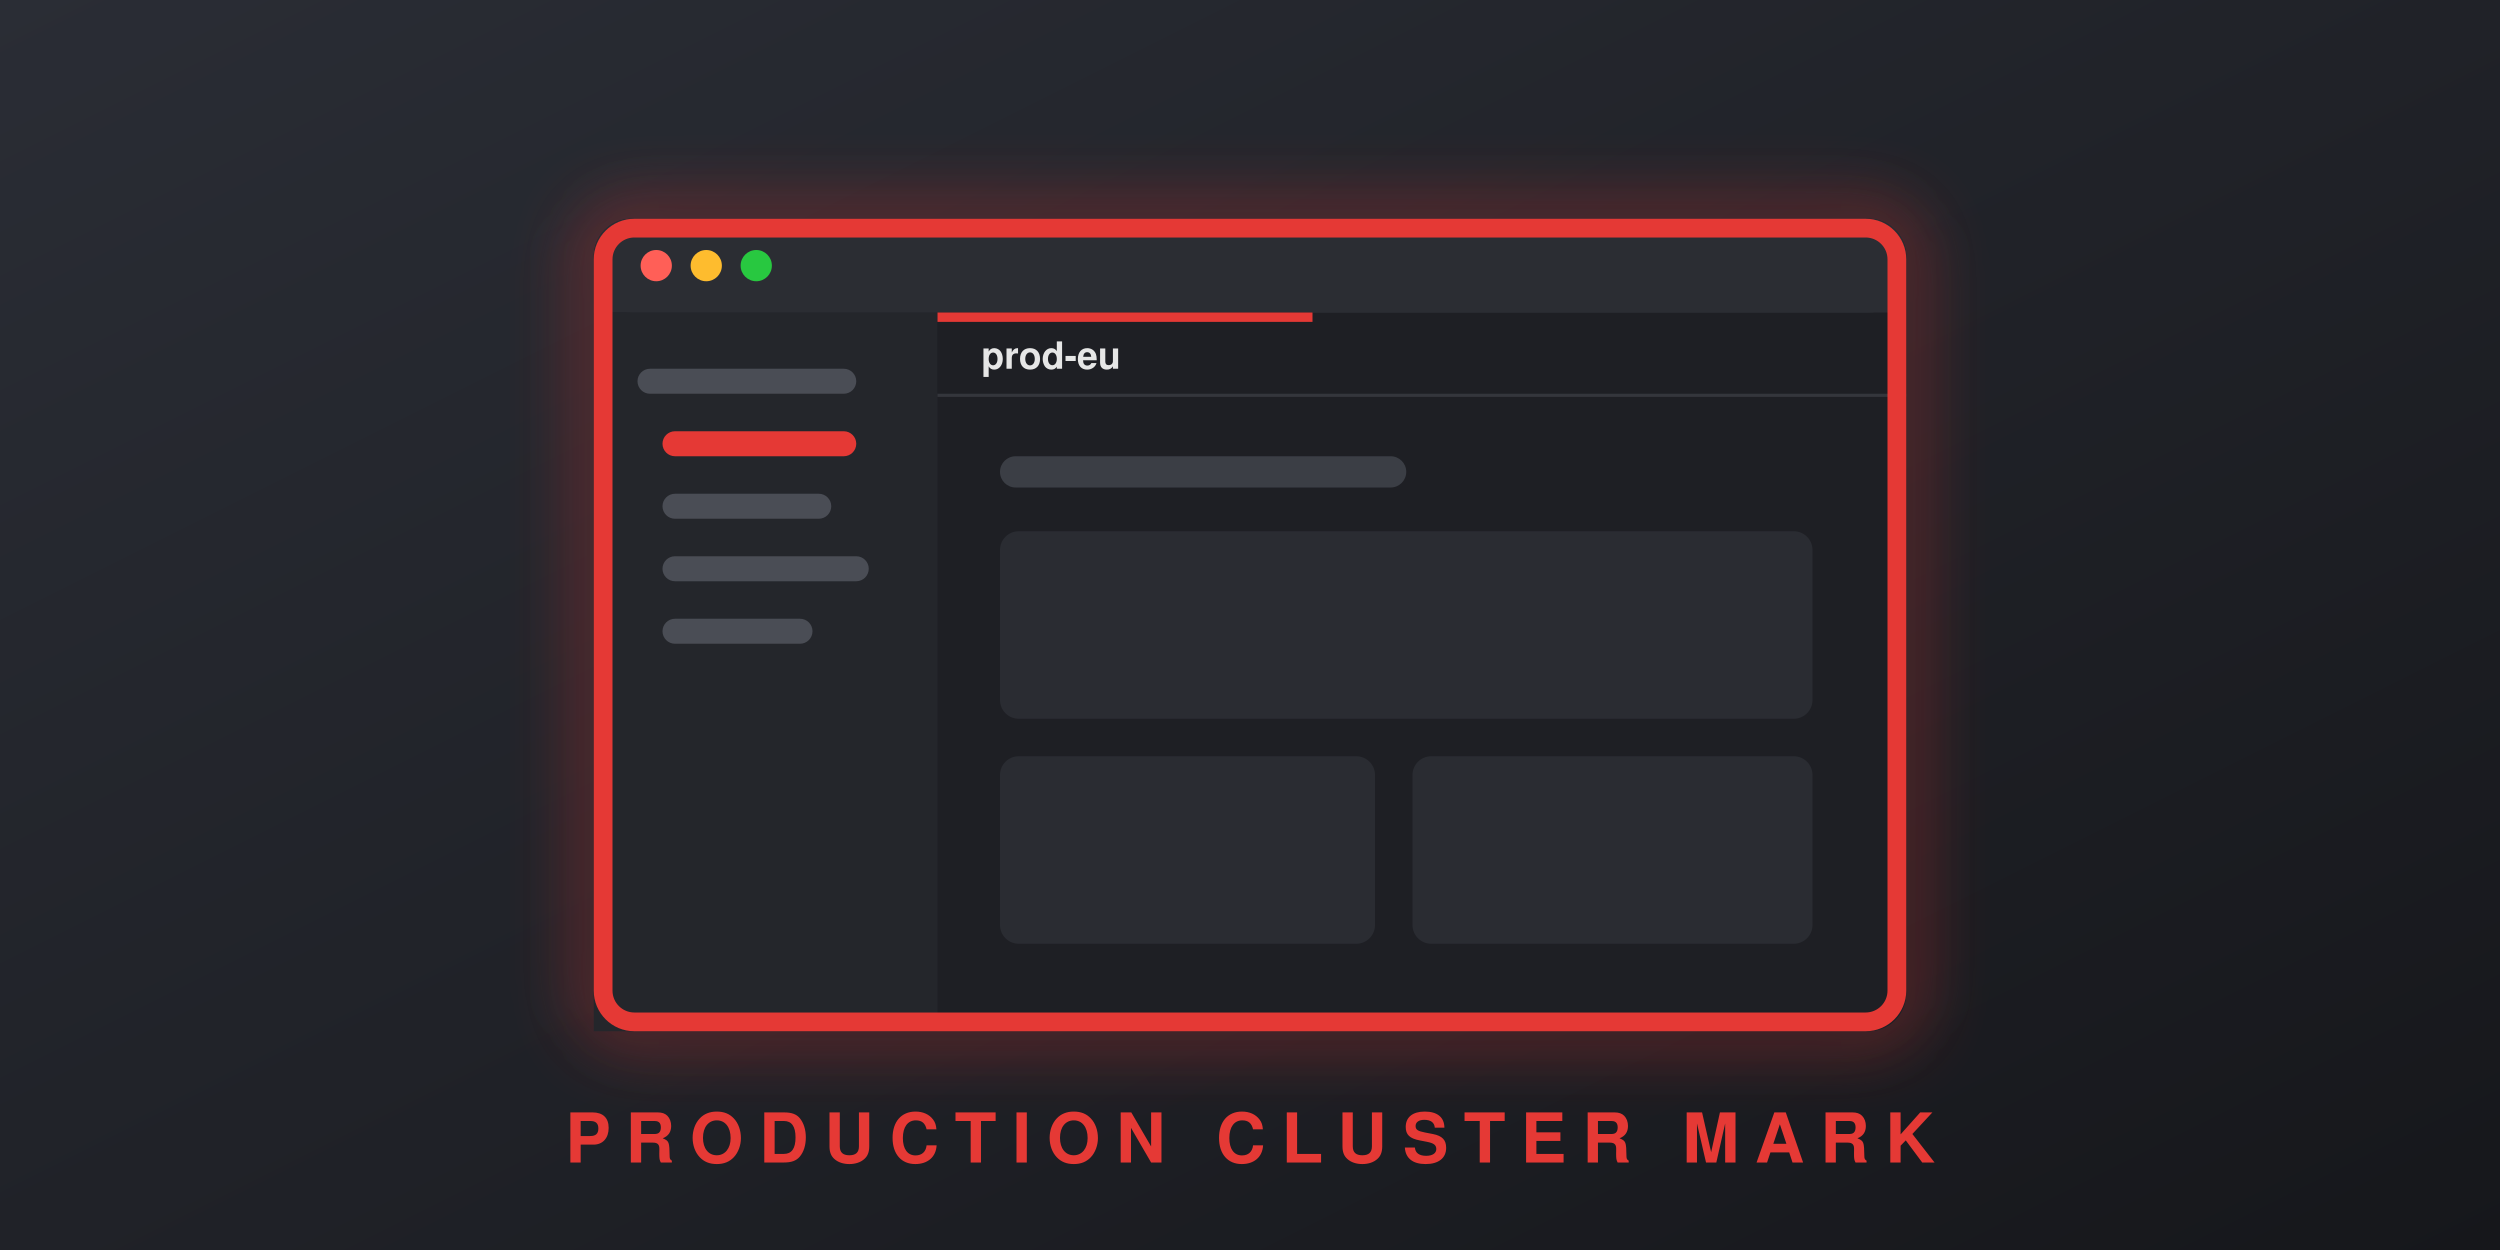
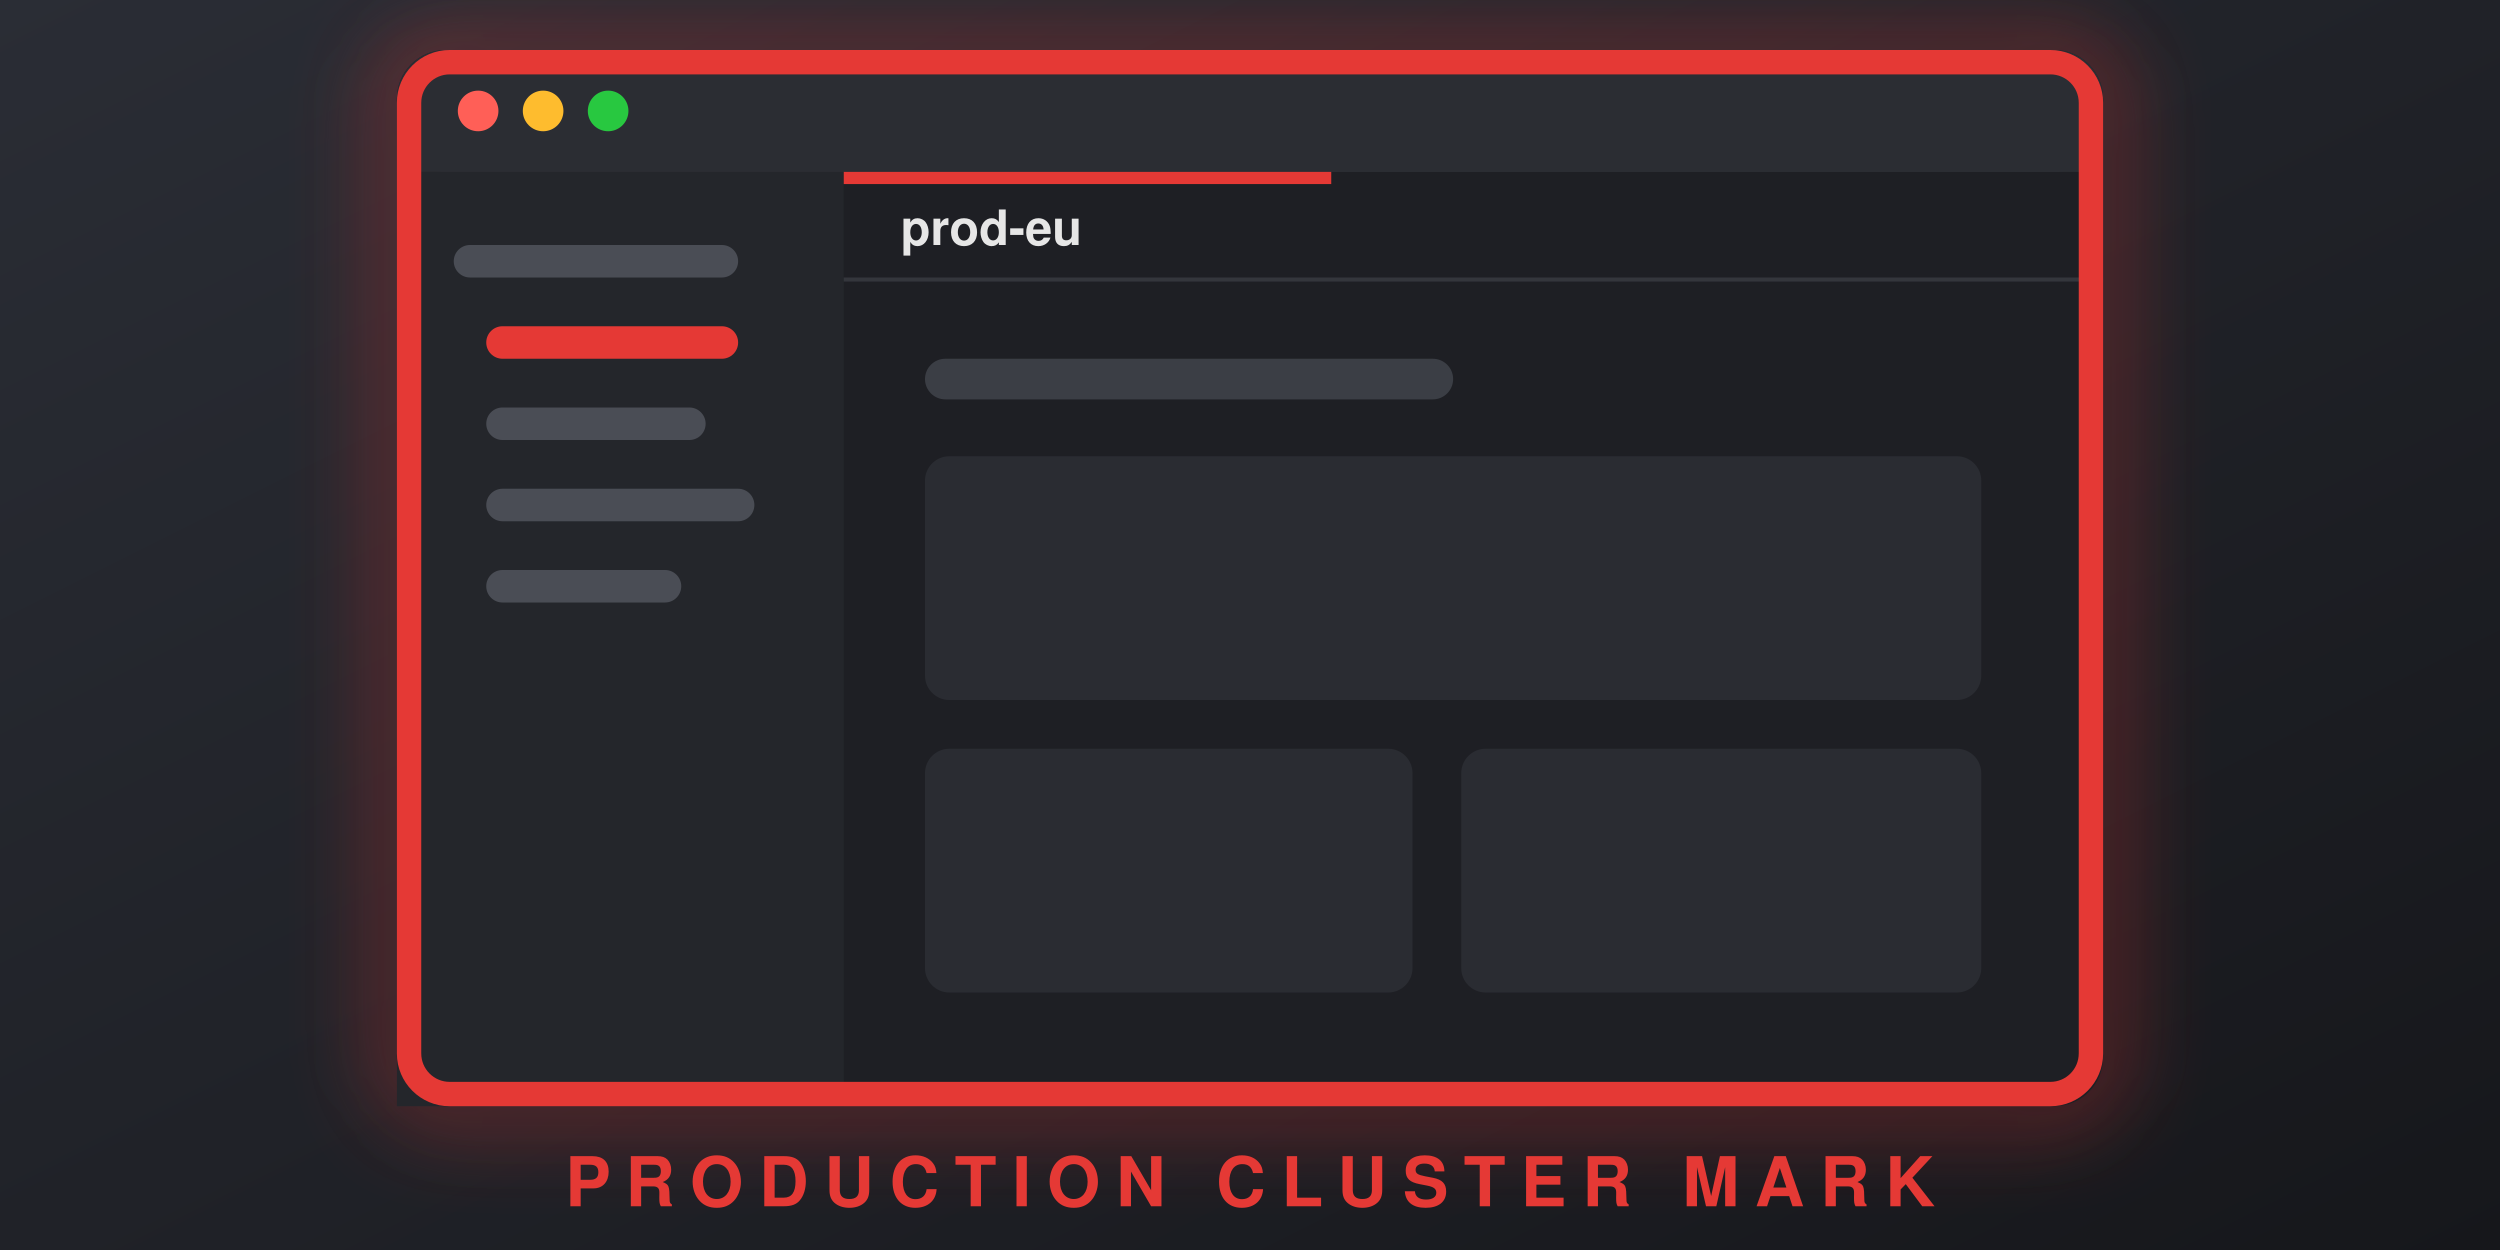
<svg xmlns="http://www.w3.org/2000/svg" viewBox="0 0 800 400">
  <defs>
    <linearGradient id="bg" x1="0" y1="0" x2="1" y2="1">
      <stop offset="0" stop-color="#2a2d35" />
      <stop offset="1" stop-color="#16171b" />
    </linearGradient>
    <filter id="glow" x="-20%" y="-20%" width="140%" height="140%">
      <feGaussianBlur stdDeviation="10" />
    </filter>
  </defs>
  <rect width="800" height="400" fill="url(#bg)" />
-   <g transform="translate(190 70)">
+   <g transform="translate(127 16) scale(1.3)">
    <rect x="0" y="0" width="420" height="260" rx="12" fill="none" stroke="#e53935" stroke-width="10" opacity=".45" filter="url(#glow)" />
    <rect x="0" y="0" width="420" height="260" rx="12" fill="#1e1f24" />
    <rect x="0" y="0" width="420" height="30" rx="12" fill="#2b2d33" />
    <rect x="0" y="18" width="420" height="12" fill="#2b2d33" />
    <circle cx="20" cy="15" r="5" fill="#ff5f57" />
    <circle cx="36" cy="15" r="5" fill="#febc2e" />
    <circle cx="52" cy="15" r="5" fill="#28c840" />
    <rect x="0" y="30" width="110" height="230" fill="#24262b" />
    <rect x="14" y="48" width="70" height="8" rx="4" fill="#4a4d55" />
    <rect x="22" y="68" width="62" height="8" rx="4" fill="#e53935" />
    <rect x="22" y="88" width="54" height="8" rx="4" fill="#4a4d55" />
    <rect x="22" y="108" width="66" height="8" rx="4" fill="#4a4d55" />
    <rect x="22" y="128" width="48" height="8" rx="4" fill="#4a4d55" />
    <rect x="110" y="30" width="120" height="26" fill="#1e1f24" />
    <rect x="110" y="30" width="120" height="3" fill="#e53935" />
    <text x="124" y="48" font-family="Helvetica,Arial,sans-serif" font-size="12" font-weight="700" fill="#e6e6e6">prod-eu</text>
    <rect x="110" y="56" width="310" height="1" fill="#34363c" />
    <rect x="130" y="76" width="130" height="10" rx="5" fill="#3b3e45" />
    <rect x="130" y="100" width="260" height="60" rx="6" fill="#2a2c32" />
    <rect x="130" y="172" width="120" height="60" rx="6" fill="#2a2c32" />
    <rect x="262" y="172" width="128" height="60" rx="6" fill="#2a2c32" />
    <rect x="3" y="3" width="414" height="254" rx="10" fill="none" stroke="#e53935" stroke-width="6" />
  </g>
-   <text x="400" y="372" text-anchor="middle" font-family="Helvetica,Arial,sans-serif" font-size="22" font-weight="700" letter-spacing="5" fill="#e53935">PRODUCTION CLUSTER MARK</text>
+   <text x="400" y="386" text-anchor="middle" font-family="Helvetica,Arial,sans-serif" font-size="22" font-weight="700" letter-spacing="5" fill="#e53935">PRODUCTION CLUSTER MARK</text>
</svg>
